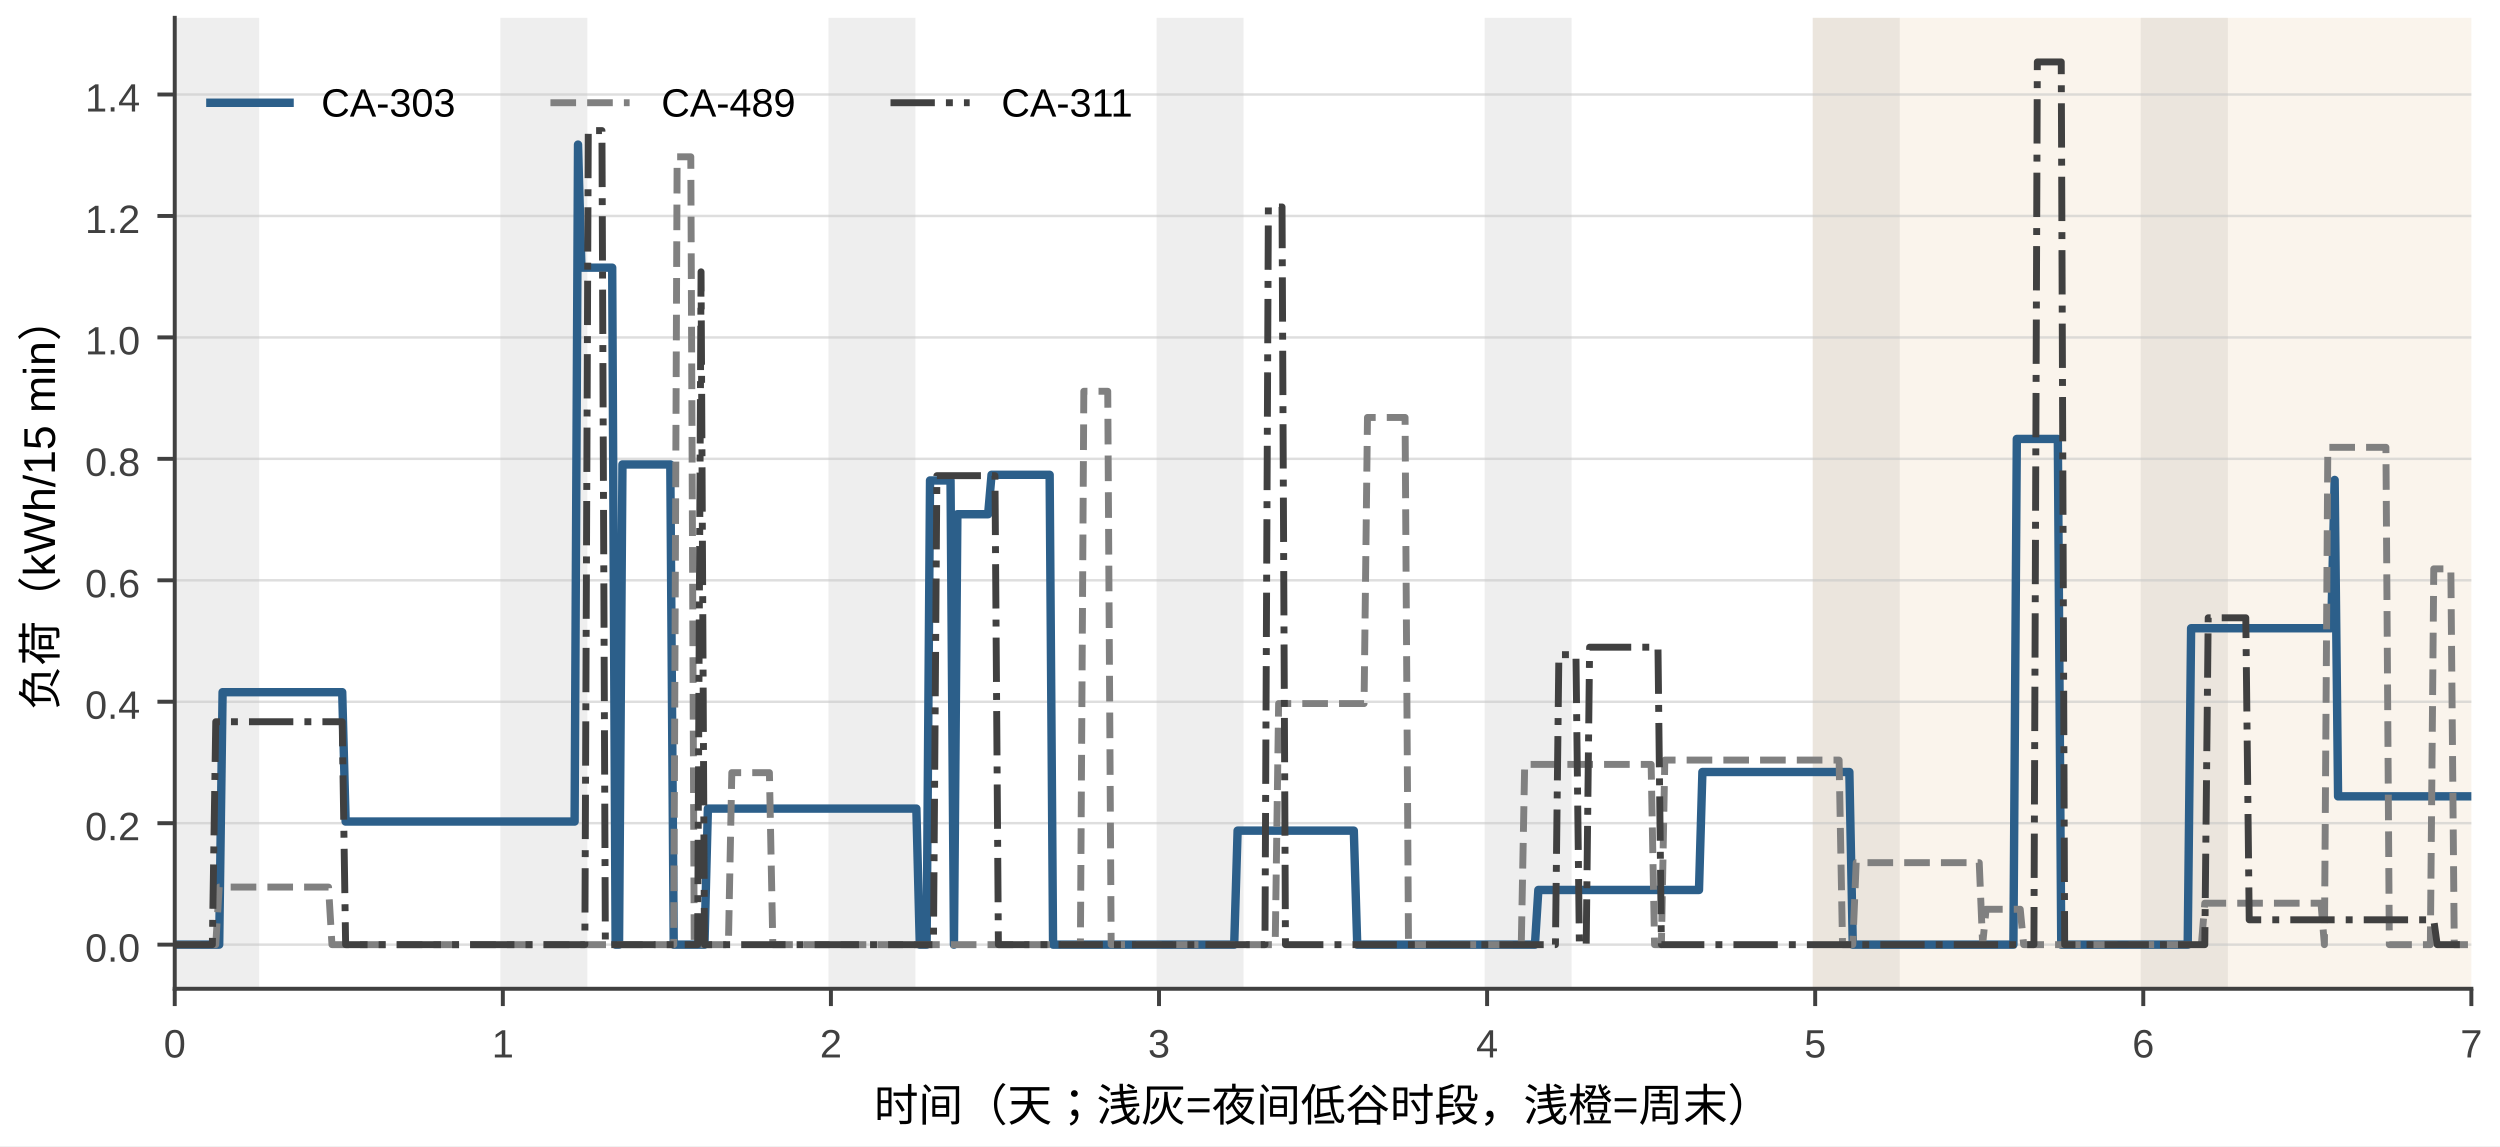
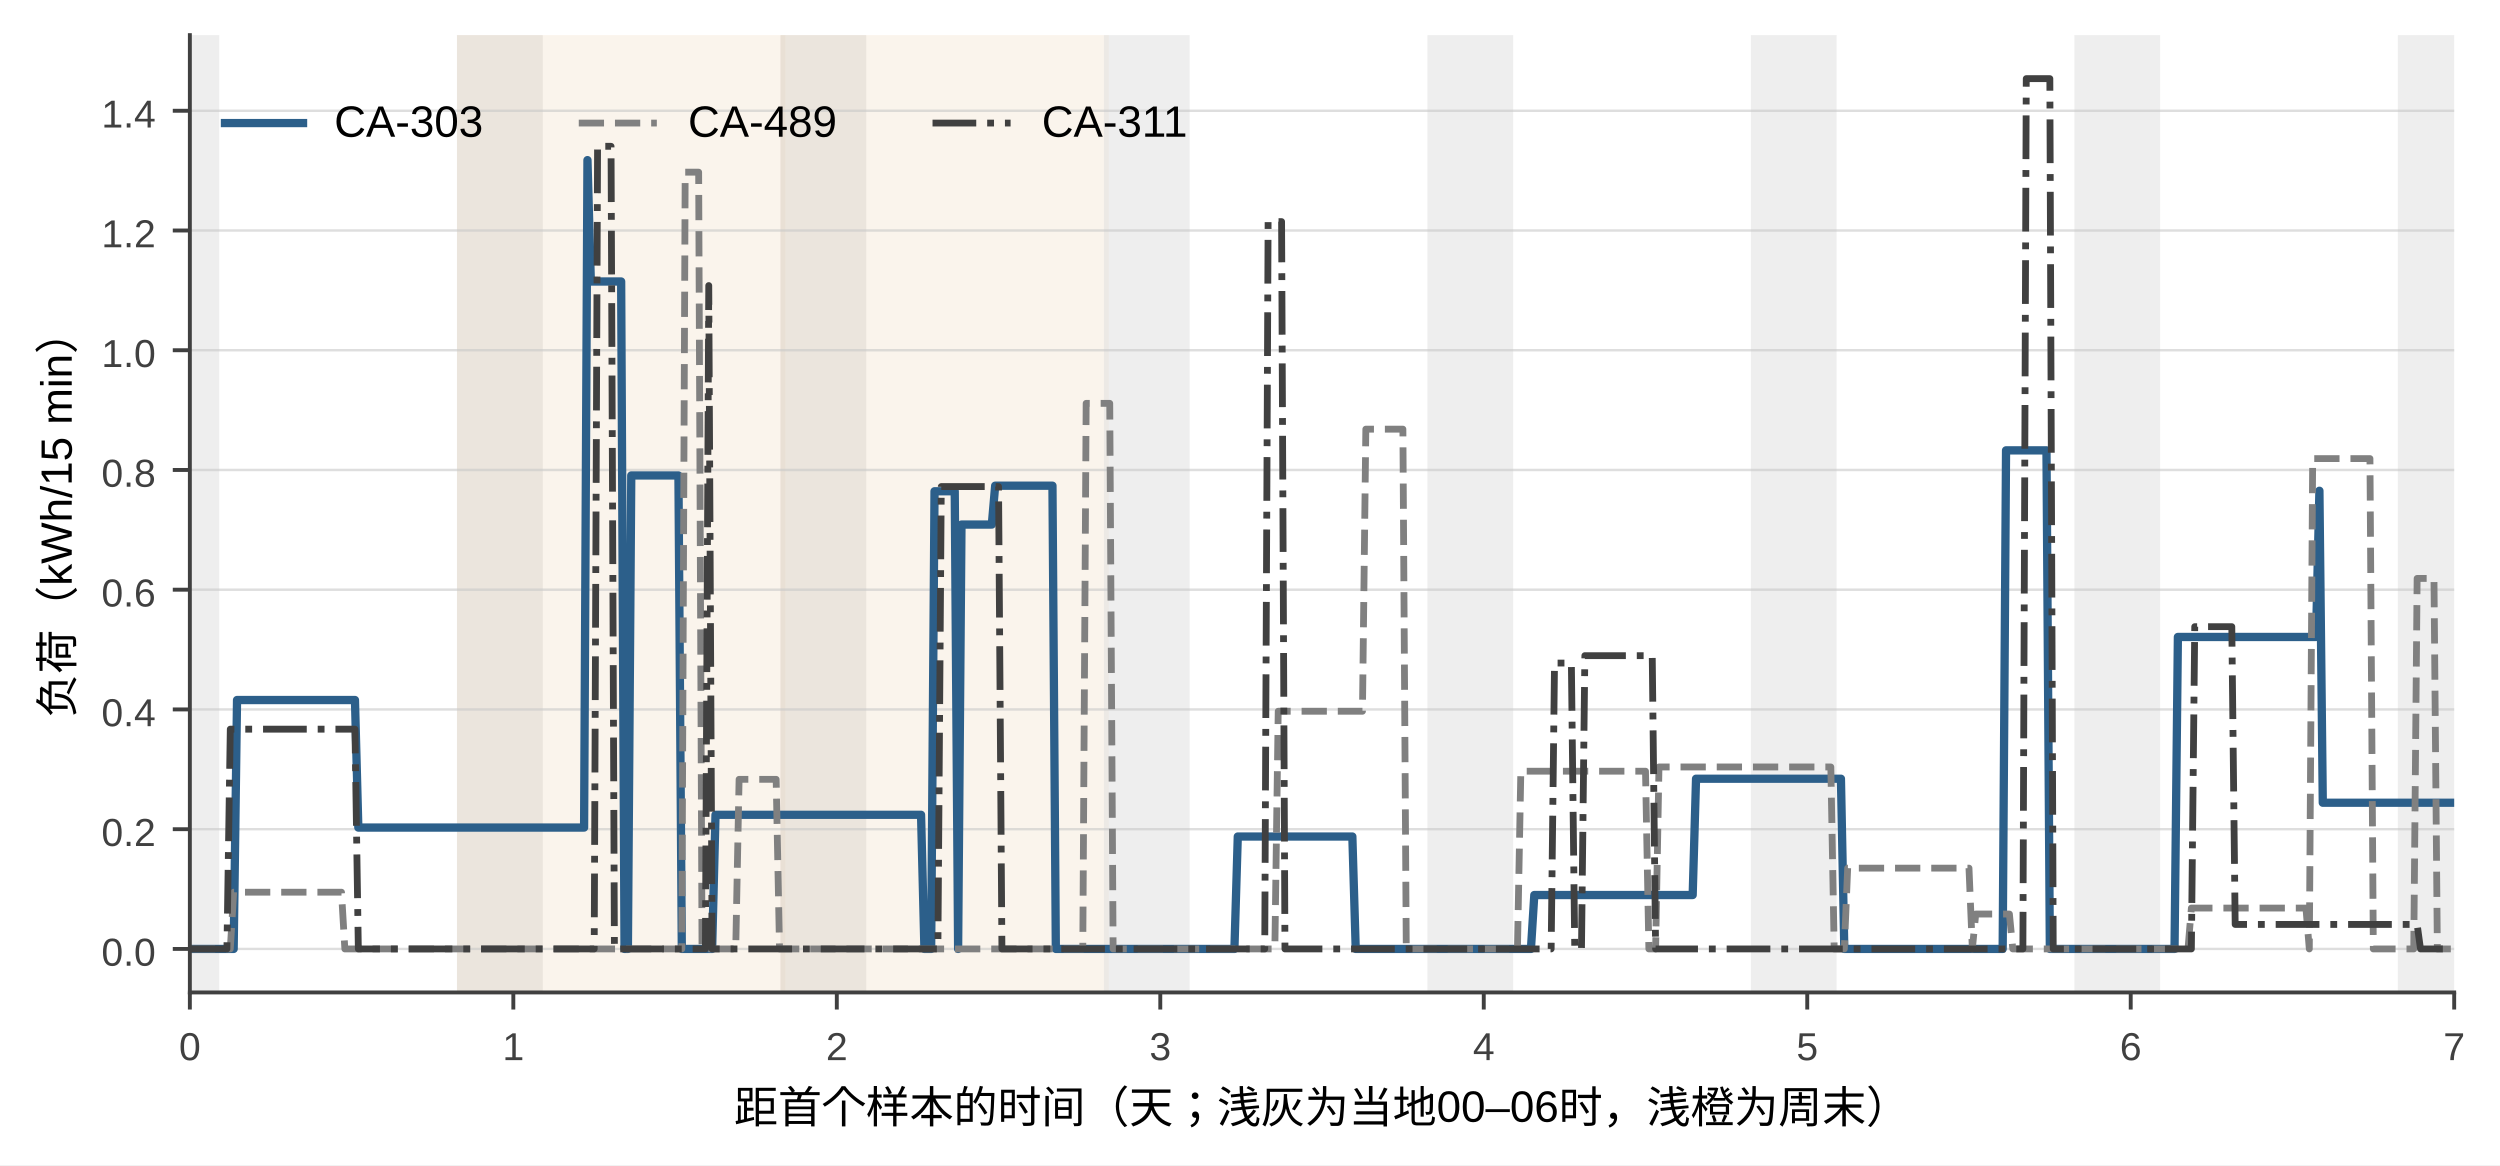
- <svg xmlns="http://www.w3.org/2000/svg" xmlns:xlink="http://www.w3.org/1999/xlink" width="505.2pt" height="231.6pt" viewBox="0 0 505.2 231.6" version="1.1">
+ <svg xmlns="http://www.w3.org/2000/svg" xmlns:xlink="http://www.w3.org/1999/xlink" width="512.4pt" height="238.8pt" viewBox="0 0 512.4 238.8" version="1.1">
  <defs>
    <style type="text/css">*{stroke-linejoin: round; stroke-linecap: butt}</style>
  </defs>
  <g id="figure_1">
    <g id="patch_1">
-       <path d="M 0 231.6 L 505.2 231.6 L 505.2 0 L 0 0 z " style="fill: #ffffff" />
+       <path d="M 0 238.8 L 512.4 238.8 L 512.4 0 L 0 0 z " style="fill: #ffffff" />
    </g>
    <g id="axes_1">
      <g id="patch_2">
-         <path d="M 35.312 199.811 L 499.411 199.811 L 499.411 3.6 L 35.312 3.6 z " style="fill: #ffffff" />
+         <path d="M 38.913 203.411 L 503.011 203.411 L 503.011 7.2 L 38.913 7.2 z " style="fill: #ffffff" />
      </g>
      <g id="patch_3">
-         <path d="M 35.312 199.811 L 51.887 199.811 L 51.887 3.6 L 35.312 3.6 z " clip-path="url(#p5f24e4c696)" style="fill: #e0e0e0; opacity: 0.55; stroke: #e0e0e0; stroke-linejoin: miter" />
+         <path d="M 27.863 203.411 L 44.437 203.411 L 44.437 7.2 L 27.863 7.2 z " clip-path="url(#p291796fb1d)" style="fill: #e0e0e0; opacity: 0.55; stroke: #e0e0e0; stroke-linejoin: miter" />
      </g>
      <g id="patch_4">
-         <path d="M 101.612 199.811 L 118.187 199.811 L 118.187 3.6 L 101.612 3.6 z " clip-path="url(#p5f24e4c696)" style="fill: #e0e0e0; opacity: 0.55; stroke: #e0e0e0; stroke-linejoin: miter" />
+         <path d="M 94.162 203.411 L 110.737 203.411 L 110.737 7.2 L 94.162 7.2 z " clip-path="url(#p291796fb1d)" style="fill: #e0e0e0; opacity: 0.55; stroke: #e0e0e0; stroke-linejoin: miter" />
      </g>
      <g id="patch_5">
-         <path d="M 167.912 199.811 L 184.487 199.811 L 184.487 3.6 L 167.912 3.6 z " clip-path="url(#p5f24e4c696)" style="fill: #e0e0e0; opacity: 0.55; stroke: #e0e0e0; stroke-linejoin: miter" />
+         <path d="M 94.162 203.411 L 160.462 203.411 L 160.462 7.2 L 94.162 7.2 z " clip-path="url(#p291796fb1d)" style="fill: #d08a3c; opacity: 0.1; stroke: #d08a3c; stroke-linejoin: miter" />
      </g>
      <g id="patch_6">
-         <path d="M 234.212 199.811 L 250.787 199.811 L 250.787 3.6 L 234.212 3.6 z " clip-path="url(#p5f24e4c696)" style="fill: #e0e0e0; opacity: 0.55; stroke: #e0e0e0; stroke-linejoin: miter" />
+         <path d="M 160.462 203.411 L 177.037 203.411 L 177.037 7.2 L 160.462 7.2 z " clip-path="url(#p291796fb1d)" style="fill: #e0e0e0; opacity: 0.55; stroke: #e0e0e0; stroke-linejoin: miter" />
      </g>
      <g id="patch_7">
-         <path d="M 300.512 199.811 L 317.087 199.811 L 317.087 3.6 L 300.512 3.6 z " clip-path="url(#p5f24e4c696)" style="fill: #e0e0e0; opacity: 0.55; stroke: #e0e0e0; stroke-linejoin: miter" />
+         <path d="M 160.462 203.411 L 226.762 203.411 L 226.762 7.2 L 160.462 7.2 z " clip-path="url(#p291796fb1d)" style="fill: #d08a3c; opacity: 0.1; stroke: #d08a3c; stroke-linejoin: miter" />
      </g>
      <g id="patch_8">
-         <path d="M 366.812 199.811 L 383.387 199.811 L 383.387 3.6 L 366.812 3.6 z " clip-path="url(#p5f24e4c696)" style="fill: #e0e0e0; opacity: 0.55; stroke: #e0e0e0; stroke-linejoin: miter" />
+         <path d="M 226.762 203.411 L 243.337 203.411 L 243.337 7.2 L 226.762 7.2 z " clip-path="url(#p291796fb1d)" style="fill: #e0e0e0; opacity: 0.55; stroke: #e0e0e0; stroke-linejoin: miter" />
      </g>
      <g id="patch_9">
-         <path d="M 433.112 199.811 L 449.687 199.811 L 449.687 3.6 L 433.112 3.6 z " clip-path="url(#p5f24e4c696)" style="fill: #e0e0e0; opacity: 0.55; stroke: #e0e0e0; stroke-linejoin: miter" />
+         <path d="M 293.062 203.411 L 309.637 203.411 L 309.637 7.2 L 293.062 7.2 z " clip-path="url(#p291796fb1d)" style="fill: #e0e0e0; opacity: 0.55; stroke: #e0e0e0; stroke-linejoin: miter" />
      </g>
      <g id="patch_10">
-         <path d="M 366.812 199.811 L 499.411 199.811 L 499.411 3.6 L 366.812 3.6 z " clip-path="url(#p5f24e4c696)" style="fill: #d08a3c; opacity: 0.1; stroke: #d08a3c; stroke-linejoin: miter" />
+         <path d="M 359.362 203.411 L 375.937 203.411 L 375.937 7.2 L 359.362 7.2 z " clip-path="url(#p291796fb1d)" style="fill: #e0e0e0; opacity: 0.55; stroke: #e0e0e0; stroke-linejoin: miter" />
+       </g>
+       <g id="patch_11">
+         <path d="M 425.662 203.411 L 442.237 203.411 L 442.237 7.2 L 425.662 7.2 z " clip-path="url(#p291796fb1d)" style="fill: #e0e0e0; opacity: 0.55; stroke: #e0e0e0; stroke-linejoin: miter" />
+       </g>
+       <g id="patch_12">
+         <path d="M 491.961 203.411 L 508.536 203.411 L 508.536 7.2 L 491.961 7.2 z " clip-path="url(#p291796fb1d)" style="fill: #e0e0e0; opacity: 0.55; stroke: #e0e0e0; stroke-linejoin: miter" />
      </g>
      <g id="matplotlib.axis_1">
        <g id="xtick_1">
          <g id="line2d_1">
            <defs>
-               <path id="m06a461e4dc" d="M 0 0 L 0 3.5 " style="stroke: #404040; stroke-width: 0.8" />
+               <path id="mdab8570b63" d="M 0 0 L 0 3.5 " style="stroke: #404040; stroke-width: 0.8" />
            </defs>
            <g>
-               <use xlink:href="#m06a461e4dc" x="35.312" y="199.811" style="fill: #404040; stroke: #404040; stroke-width: 0.8" />
+               <use xlink:href="#mdab8570b63" x="38.913" y="203.411" style="fill: #404040; stroke: #404040; stroke-width: 0.8" />
            </g>
          </g>
          <g id="text_1">
-             <text style="font-size: 8px; font-family: 'PingFang SC', 'Arial', 'Helvetica', 'DejaVu Sans', sans-serif; text-anchor: middle; fill: #404040" x="35.312" y="213.691" transform="rotate(-0 35.3125 213.6911)">0</text>
+             <text style="font-size: 8px; font-family: 'PingFang SC', 'Arial', 'Helvetica', 'DejaVu Sans', sans-serif; text-anchor: middle; fill: #404040" x="38.913" y="217.291" transform="rotate(-0 38.9125 217.2911)">0</text>
          </g>
        </g>
        <g id="xtick_2">
          <g id="line2d_2">
            <g>
-               <use xlink:href="#m06a461e4dc" x="101.612" y="199.811" style="fill: #404040; stroke: #404040; stroke-width: 0.8" />
+               <use xlink:href="#mdab8570b63" x="105.212" y="203.411" style="fill: #404040; stroke: #404040; stroke-width: 0.8" />
            </g>
          </g>
          <g id="text_2">
-             <text style="font-size: 8px; font-family: 'PingFang SC', 'Arial', 'Helvetica', 'DejaVu Sans', sans-serif; text-anchor: middle; fill: #404040" x="101.612" y="213.691" transform="rotate(-0 101.6123 213.6911)">1</text>
+             <text style="font-size: 8px; font-family: 'PingFang SC', 'Arial', 'Helvetica', 'DejaVu Sans', sans-serif; text-anchor: middle; fill: #404040" x="105.212" y="217.291" transform="rotate(-0 105.2123 217.2911)">1</text>
          </g>
        </g>
        <g id="xtick_3">
          <g id="line2d_3">
            <g>
-               <use xlink:href="#m06a461e4dc" x="167.912" y="199.811" style="fill: #404040; stroke: #404040; stroke-width: 0.8" />
+               <use xlink:href="#mdab8570b63" x="171.512" y="203.411" style="fill: #404040; stroke: #404040; stroke-width: 0.8" />
            </g>
          </g>
          <g id="text_3">
-             <text style="font-size: 8px; font-family: 'PingFang SC', 'Arial', 'Helvetica', 'DejaVu Sans', sans-serif; text-anchor: middle; fill: #404040" x="167.912" y="213.691" transform="rotate(-0 167.9122 213.6911)">2</text>
+             <text style="font-size: 8px; font-family: 'PingFang SC', 'Arial', 'Helvetica', 'DejaVu Sans', sans-serif; text-anchor: middle; fill: #404040" x="171.512" y="217.291" transform="rotate(-0 171.5122 217.2911)">2</text>
          </g>
        </g>
        <g id="xtick_4">
          <g id="line2d_4">
            <g>
-               <use xlink:href="#m06a461e4dc" x="234.212" y="199.811" style="fill: #404040; stroke: #404040; stroke-width: 0.8" />
+               <use xlink:href="#mdab8570b63" x="237.812" y="203.411" style="fill: #404040; stroke: #404040; stroke-width: 0.8" />
            </g>
          </g>
          <g id="text_4">
-             <text style="font-size: 8px; font-family: 'PingFang SC', 'Arial', 'Helvetica', 'DejaVu Sans', sans-serif; text-anchor: middle; fill: #404040" x="234.212" y="213.691" transform="rotate(-0 234.212 213.6911)">3</text>
+             <text style="font-size: 8px; font-family: 'PingFang SC', 'Arial', 'Helvetica', 'DejaVu Sans', sans-serif; text-anchor: middle; fill: #404040" x="237.812" y="217.291" transform="rotate(-0 237.812 217.2911)">3</text>
          </g>
        </g>
        <g id="xtick_5">
          <g id="line2d_5">
            <g>
-               <use xlink:href="#m06a461e4dc" x="300.512" y="199.811" style="fill: #404040; stroke: #404040; stroke-width: 0.8" />
+               <use xlink:href="#mdab8570b63" x="304.112" y="203.411" style="fill: #404040; stroke: #404040; stroke-width: 0.8" />
            </g>
          </g>
          <g id="text_5">
-             <text style="font-size: 8px; font-family: 'PingFang SC', 'Arial', 'Helvetica', 'DejaVu Sans', sans-serif; text-anchor: middle; fill: #404040" x="300.512" y="213.691" transform="rotate(-0 300.5119 213.6911)">4</text>
+             <text style="font-size: 8px; font-family: 'PingFang SC', 'Arial', 'Helvetica', 'DejaVu Sans', sans-serif; text-anchor: middle; fill: #404040" x="304.112" y="217.291" transform="rotate(-0 304.1119 217.2911)">4</text>
          </g>
        </g>
        <g id="xtick_6">
          <g id="line2d_6">
            <g>
-               <use xlink:href="#m06a461e4dc" x="366.812" y="199.811" style="fill: #404040; stroke: #404040; stroke-width: 0.8" />
+               <use xlink:href="#mdab8570b63" x="370.412" y="203.411" style="fill: #404040; stroke: #404040; stroke-width: 0.8" />
            </g>
          </g>
          <g id="text_6">
-             <text style="font-size: 8px; font-family: 'PingFang SC', 'Arial', 'Helvetica', 'DejaVu Sans', sans-serif; text-anchor: middle; fill: #404040" x="366.812" y="213.691" transform="rotate(-0 366.8117 213.6911)">5</text>
+             <text style="font-size: 8px; font-family: 'PingFang SC', 'Arial', 'Helvetica', 'DejaVu Sans', sans-serif; text-anchor: middle; fill: #404040" x="370.412" y="217.291" transform="rotate(-0 370.4117 217.2911)">5</text>
          </g>
        </g>
        <g id="xtick_7">
          <g id="line2d_7">
            <g>
-               <use xlink:href="#m06a461e4dc" x="433.112" y="199.811" style="fill: #404040; stroke: #404040; stroke-width: 0.8" />
+               <use xlink:href="#mdab8570b63" x="436.712" y="203.411" style="fill: #404040; stroke: #404040; stroke-width: 0.8" />
            </g>
          </g>
          <g id="text_7">
-             <text style="font-size: 8px; font-family: 'PingFang SC', 'Arial', 'Helvetica', 'DejaVu Sans', sans-serif; text-anchor: middle; fill: #404040" x="433.112" y="213.691" transform="rotate(-0 433.1116 213.6911)">6</text>
+             <text style="font-size: 8px; font-family: 'PingFang SC', 'Arial', 'Helvetica', 'DejaVu Sans', sans-serif; text-anchor: middle; fill: #404040" x="436.712" y="217.291" transform="rotate(-0 436.7116 217.2911)">6</text>
          </g>
        </g>
        <g id="xtick_8">
          <g id="line2d_8">
            <g>
-               <use xlink:href="#m06a461e4dc" x="499.411" y="199.811" style="fill: #404040; stroke: #404040; stroke-width: 0.8" />
+               <use xlink:href="#mdab8570b63" x="503.011" y="203.411" style="fill: #404040; stroke: #404040; stroke-width: 0.8" />
            </g>
          </g>
          <g id="text_8">
-             <text style="font-size: 8px; font-family: 'PingFang SC', 'Arial', 'Helvetica', 'DejaVu Sans', sans-serif; text-anchor: middle; fill: #404040" x="499.411" y="213.691" transform="rotate(-0 499.4114 213.6911)">7</text>
+             <text style="font-size: 8px; font-family: 'PingFang SC', 'Arial', 'Helvetica', 'DejaVu Sans', sans-serif; text-anchor: middle; fill: #404040" x="503.011" y="217.291" transform="rotate(-0 503.0114 217.2911)">7</text>
          </g>
        </g>
        <g id="text_9">
-           <text style="font-size: 9px; font-family: 'PingFang SC', 'Arial', 'Helvetica', 'DejaVu Sans', sans-serif; text-anchor: middle" x="267.362" y="226.551" transform="rotate(-0 267.3619 226.5511)">时间（天；浅灰=夜间低谷时段，浅橙=周末）</text>
+           <text style="font-size: 9px; font-family: 'PingFang SC', 'Arial', 'Helvetica', 'DejaVu Sans', sans-serif; text-anchor: middle" x="270.962" y="230.151" transform="rotate(-0 270.9619 230.1511)">距首个样本的时间（天；浅灰为当地00–06时，浅橙为周末）</text>
        </g>
      </g>
      <g id="matplotlib.axis_2">
        <g id="ytick_1">
          <g id="line2d_9">
-             <path d="M 35.312 190.892 L 499.411 190.892 " clip-path="url(#p5f24e4c696)" style="fill: none; stroke: #c8c8c8; stroke-opacity: 0.6; stroke-width: 0.5; stroke-linecap: square" />
+             <path d="M 38.913 194.492 L 503.011 194.492 " clip-path="url(#p291796fb1d)" style="fill: none; stroke: #c8c8c8; stroke-opacity: 0.6; stroke-width: 0.5; stroke-linecap: square" />
          </g>
          <g id="line2d_10">
            <defs>
-               <path id="m4a227e0c37" d="M 0 0 L -3.5 0 " style="stroke: #404040; stroke-width: 0.8" />
+               <path id="m88d0206916" d="M 0 0 L -3.5 0 " style="stroke: #404040; stroke-width: 0.8" />
            </defs>
            <g>
-               <use xlink:href="#m4a227e0c37" x="35.312" y="190.892" style="fill: #404040; stroke: #404040; stroke-width: 0.8" />
+               <use xlink:href="#m88d0206916" x="38.913" y="194.492" style="fill: #404040; stroke: #404040; stroke-width: 0.8" />
            </g>
          </g>
          <g id="text_10">
-             <text style="font-size: 8px; font-family: 'PingFang SC', 'Arial', 'Helvetica', 'DejaVu Sans', sans-serif; text-anchor: end; fill: #404040" x="28.312" y="194.332" transform="rotate(-0 28.3125 194.3324)">0.0</text>
+             <text style="font-size: 8px; font-family: 'PingFang SC', 'Arial', 'Helvetica', 'DejaVu Sans', sans-serif; text-anchor: end; fill: #404040" x="31.913" y="197.932" transform="rotate(-0 31.9125 197.9324)">0.0</text>
          </g>
        </g>
        <g id="ytick_2">
          <g id="line2d_11">
-             <path d="M 35.312 166.35 L 499.411 166.35 " clip-path="url(#p5f24e4c696)" style="fill: none; stroke: #c8c8c8; stroke-opacity: 0.6; stroke-width: 0.5; stroke-linecap: square" />
+             <path d="M 38.913 169.95 L 503.011 169.95 " clip-path="url(#p291796fb1d)" style="fill: none; stroke: #c8c8c8; stroke-opacity: 0.6; stroke-width: 0.5; stroke-linecap: square" />
          </g>
          <g id="line2d_12">
            <g>
-               <use xlink:href="#m4a227e0c37" x="35.312" y="166.35" style="fill: #404040; stroke: #404040; stroke-width: 0.8" />
+               <use xlink:href="#m88d0206916" x="38.913" y="169.95" style="fill: #404040; stroke: #404040; stroke-width: 0.8" />
            </g>
          </g>
          <g id="text_11">
-             <text style="font-size: 8px; font-family: 'PingFang SC', 'Arial', 'Helvetica', 'DejaVu Sans', sans-serif; text-anchor: end; fill: #404040" x="28.312" y="169.79" transform="rotate(-0 28.3125 169.7905)">0.2</text>
+             <text style="font-size: 8px; font-family: 'PingFang SC', 'Arial', 'Helvetica', 'DejaVu Sans', sans-serif; text-anchor: end; fill: #404040" x="31.913" y="173.39" transform="rotate(-0 31.9125 173.3905)">0.2</text>
          </g>
        </g>
        <g id="ytick_3">
          <g id="line2d_13">
-             <path d="M 35.312 141.809 L 499.411 141.809 " clip-path="url(#p5f24e4c696)" style="fill: none; stroke: #c8c8c8; stroke-opacity: 0.6; stroke-width: 0.5; stroke-linecap: square" />
+             <path d="M 38.913 145.409 L 503.011 145.409 " clip-path="url(#p291796fb1d)" style="fill: none; stroke: #c8c8c8; stroke-opacity: 0.6; stroke-width: 0.5; stroke-linecap: square" />
          </g>
          <g id="line2d_14">
            <g>
-               <use xlink:href="#m4a227e0c37" x="35.312" y="141.809" style="fill: #404040; stroke: #404040; stroke-width: 0.8" />
+               <use xlink:href="#m88d0206916" x="38.913" y="145.409" style="fill: #404040; stroke: #404040; stroke-width: 0.8" />
            </g>
          </g>
          <g id="text_12">
-             <text style="font-size: 8px; font-family: 'PingFang SC', 'Arial', 'Helvetica', 'DejaVu Sans', sans-serif; text-anchor: end; fill: #404040" x="28.312" y="145.249" transform="rotate(-0 28.3125 145.2486)">0.4</text>
+             <text style="font-size: 8px; font-family: 'PingFang SC', 'Arial', 'Helvetica', 'DejaVu Sans', sans-serif; text-anchor: end; fill: #404040" x="31.913" y="148.849" transform="rotate(-0 31.9125 148.8486)">0.4</text>
          </g>
        </g>
        <g id="ytick_4">
          <g id="line2d_15">
-             <path d="M 35.312 117.267 L 499.411 117.267 " clip-path="url(#p5f24e4c696)" style="fill: none; stroke: #c8c8c8; stroke-opacity: 0.6; stroke-width: 0.5; stroke-linecap: square" />
+             <path d="M 38.913 120.867 L 503.011 120.867 " clip-path="url(#p291796fb1d)" style="fill: none; stroke: #c8c8c8; stroke-opacity: 0.6; stroke-width: 0.5; stroke-linecap: square" />
          </g>
          <g id="line2d_16">
            <g>
-               <use xlink:href="#m4a227e0c37" x="35.312" y="117.267" style="fill: #404040; stroke: #404040; stroke-width: 0.8" />
+               <use xlink:href="#m88d0206916" x="38.913" y="120.867" style="fill: #404040; stroke: #404040; stroke-width: 0.8" />
            </g>
          </g>
          <g id="text_13">
-             <text style="font-size: 8px; font-family: 'PingFang SC', 'Arial', 'Helvetica', 'DejaVu Sans', sans-serif; text-anchor: end; fill: #404040" x="28.312" y="120.707" transform="rotate(-0 28.3125 120.7066)">0.6</text>
+             <text style="font-size: 8px; font-family: 'PingFang SC', 'Arial', 'Helvetica', 'DejaVu Sans', sans-serif; text-anchor: end; fill: #404040" x="31.913" y="124.307" transform="rotate(-0 31.9125 124.3066)">0.6</text>
          </g>
        </g>
        <g id="ytick_5">
          <g id="line2d_17">
-             <path d="M 35.312 92.725 L 499.411 92.725 " clip-path="url(#p5f24e4c696)" style="fill: none; stroke: #c8c8c8; stroke-opacity: 0.6; stroke-width: 0.5; stroke-linecap: square" />
+             <path d="M 38.913 96.325 L 503.011 96.325 " clip-path="url(#p291796fb1d)" style="fill: none; stroke: #c8c8c8; stroke-opacity: 0.6; stroke-width: 0.5; stroke-linecap: square" />
          </g>
          <g id="line2d_18">
            <g>
-               <use xlink:href="#m4a227e0c37" x="35.312" y="92.725" style="fill: #404040; stroke: #404040; stroke-width: 0.8" />
+               <use xlink:href="#m88d0206916" x="38.913" y="96.325" style="fill: #404040; stroke: #404040; stroke-width: 0.8" />
            </g>
          </g>
          <g id="text_14">
-             <text style="font-size: 8px; font-family: 'PingFang SC', 'Arial', 'Helvetica', 'DejaVu Sans', sans-serif; text-anchor: end; fill: #404040" x="28.312" y="96.165" transform="rotate(-0 28.3125 96.16473)">0.8</text>
+             <text style="font-size: 8px; font-family: 'PingFang SC', 'Arial', 'Helvetica', 'DejaVu Sans', sans-serif; text-anchor: end; fill: #404040" x="31.913" y="99.765" transform="rotate(-0 31.9125 99.76473)">0.8</text>
          </g>
        </g>
        <g id="ytick_6">
          <g id="line2d_19">
-             <path d="M 35.312 68.183 L 499.411 68.183 " clip-path="url(#p5f24e4c696)" style="fill: none; stroke: #c8c8c8; stroke-opacity: 0.6; stroke-width: 0.5; stroke-linecap: square" />
+             <path d="M 38.913 71.783 L 503.011 71.783 " clip-path="url(#p291796fb1d)" style="fill: none; stroke: #c8c8c8; stroke-opacity: 0.6; stroke-width: 0.5; stroke-linecap: square" />
          </g>
          <g id="line2d_20">
            <g>
-               <use xlink:href="#m4a227e0c37" x="35.312" y="68.183" style="fill: #404040; stroke: #404040; stroke-width: 0.8" />
+               <use xlink:href="#m88d0206916" x="38.913" y="71.783" style="fill: #404040; stroke: #404040; stroke-width: 0.8" />
            </g>
          </g>
          <g id="text_15">
-             <text style="font-size: 8px; font-family: 'PingFang SC', 'Arial', 'Helvetica', 'DejaVu Sans', sans-serif; text-anchor: end; fill: #404040" x="28.312" y="71.623" transform="rotate(-0 28.3125 71.62282)">1.0</text>
+             <text style="font-size: 8px; font-family: 'PingFang SC', 'Arial', 'Helvetica', 'DejaVu Sans', sans-serif; text-anchor: end; fill: #404040" x="31.913" y="75.223" transform="rotate(-0 31.9125 75.22281)">1.0</text>
          </g>
        </g>
        <g id="ytick_7">
          <g id="line2d_21">
-             <path d="M 35.312 43.641 L 499.411 43.641 " clip-path="url(#p5f24e4c696)" style="fill: none; stroke: #c8c8c8; stroke-opacity: 0.6; stroke-width: 0.5; stroke-linecap: square" />
+             <path d="M 38.913 47.241 L 503.011 47.241 " clip-path="url(#p291796fb1d)" style="fill: none; stroke: #c8c8c8; stroke-opacity: 0.6; stroke-width: 0.5; stroke-linecap: square" />
          </g>
          <g id="line2d_22">
            <g>
-               <use xlink:href="#m4a227e0c37" x="35.312" y="43.641" style="fill: #404040; stroke: #404040; stroke-width: 0.8" />
+               <use xlink:href="#m88d0206916" x="38.913" y="47.241" style="fill: #404040; stroke: #404040; stroke-width: 0.8" />
            </g>
          </g>
          <g id="text_16">
-             <text style="font-size: 8px; font-family: 'PingFang SC', 'Arial', 'Helvetica', 'DejaVu Sans', sans-serif; text-anchor: end; fill: #404040" x="28.312" y="47.081" transform="rotate(-0 28.3125 47.0809)">1.2</text>
+             <text style="font-size: 8px; font-family: 'PingFang SC', 'Arial', 'Helvetica', 'DejaVu Sans', sans-serif; text-anchor: end; fill: #404040" x="31.913" y="50.681" transform="rotate(-0 31.9125 50.6809)">1.2</text>
          </g>
        </g>
        <g id="ytick_8">
          <g id="line2d_23">
-             <path d="M 35.312 19.099 L 499.411 19.099 " clip-path="url(#p5f24e4c696)" style="fill: none; stroke: #c8c8c8; stroke-opacity: 0.6; stroke-width: 0.5; stroke-linecap: square" />
+             <path d="M 38.913 22.699 L 503.011 22.699 " clip-path="url(#p291796fb1d)" style="fill: none; stroke: #c8c8c8; stroke-opacity: 0.6; stroke-width: 0.5; stroke-linecap: square" />
          </g>
          <g id="line2d_24">
            <g>
-               <use xlink:href="#m4a227e0c37" x="35.312" y="19.099" style="fill: #404040; stroke: #404040; stroke-width: 0.8" />
+               <use xlink:href="#m88d0206916" x="38.913" y="22.699" style="fill: #404040; stroke: #404040; stroke-width: 0.8" />
            </g>
          </g>
          <g id="text_17">
-             <text style="font-size: 8px; font-family: 'PingFang SC', 'Arial', 'Helvetica', 'DejaVu Sans', sans-serif; text-anchor: end; fill: #404040" x="28.312" y="22.539" transform="rotate(-0 28.3125 22.53898)">1.4</text>
+             <text style="font-size: 8px; font-family: 'PingFang SC', 'Arial', 'Helvetica', 'DejaVu Sans', sans-serif; text-anchor: end; fill: #404040" x="31.913" y="26.139" transform="rotate(-0 31.9125 26.13898)">1.4</text>
          </g>
        </g>
        <g id="text_18">
-           <text style="font-size: 9px; font-family: 'PingFang SC', 'Arial', 'Helvetica', 'DejaVu Sans', sans-serif; text-anchor: middle" x="11.34" y="101.706" transform="rotate(-90 11.34 101.7055)">负荷（kWh/15 min）</text>
+           <text style="font-size: 9px; font-family: 'PingFang SC', 'Arial', 'Helvetica', 'DejaVu Sans', sans-serif; text-anchor: middle" x="14.94" y="105.306" transform="rotate(-90 14.94 105.3055)">负荷（kWh/15 min）</text>
        </g>
      </g>
      <g id="line2d_25">
-         <path d="M 35.312 190.892 L 44.291 190.892 L 44.981 139.876 L 69.153 139.876 L 69.844 166.018 L 116.115 166.018 L 116.806 29.219 L 117.497 54.094 L 123.712 54.094 L 124.403 190.892 L 125.094 190.892 L 125.784 93.854 L 135.453 93.854 L 136.144 190.892 L 142.359 190.892 L 143.05 163.401 L 185.178 163.401 L 185.868 190.892 L 187.25 190.892 L 187.94 97.09 L 192.084 97.09 L 192.775 190.892 L 193.465 103.916 L 199.681 103.916 L 200.371 95.949 L 212.112 95.949 L 212.803 190.892 L 249.406 190.892 L 250.096 167.855 L 273.578 167.855 L 274.268 190.892 L 310.181 190.892 L 310.871 179.843 L 343.331 179.843 L 344.021 156.007 L 373.718 156.007 L 374.409 190.892 L 406.868 190.892 L 407.558 88.704 L 415.846 88.704 L 416.537 190.892 L 442.09 190.892 L 442.78 126.952 L 471.096 126.952 L 471.786 96.987 L 472.477 160.928 L 498.721 160.928 L 498.721 160.928 " clip-path="url(#p5f24e4c696)" style="fill: none; stroke: #2c5f8a; stroke-width: 1.7; stroke-linecap: square" />
+         <path d="M 38.913 194.492 L 47.891 194.492 L 48.581 143.476 L 72.753 143.476 L 73.444 169.618 L 119.715 169.618 L 120.406 32.819 L 121.097 57.694 L 127.312 57.694 L 128.003 194.492 L 128.694 194.492 L 129.384 97.454 L 139.053 97.454 L 139.744 194.492 L 145.959 194.492 L 146.65 167.001 L 188.778 167.001 L 189.468 194.492 L 190.85 194.492 L 191.54 100.69 L 195.684 100.69 L 196.375 194.492 L 197.065 107.516 L 203.281 107.516 L 203.971 99.549 L 215.712 99.549 L 216.403 194.492 L 253.006 194.492 L 253.696 171.455 L 277.178 171.455 L 277.868 194.492 L 313.781 194.492 L 314.471 183.443 L 346.931 183.443 L 347.621 159.607 L 377.318 159.607 L 378.009 194.492 L 410.468 194.492 L 411.158 92.304 L 419.446 92.304 L 420.137 194.492 L 445.69 194.492 L 446.38 130.552 L 474.696 130.552 L 475.386 100.587 L 476.077 164.528 L 502.321 164.528 L 502.321 164.528 " clip-path="url(#p291796fb1d)" style="fill: none; stroke: #2c5f8a; stroke-width: 1.7; stroke-linecap: square" />
      </g>
      <g id="line2d_26">
-         <path d="M 35.312 190.892 L 43.6 190.892 L 44.291 179.265 L 66.391 179.265 L 67.081 190.892 L 136.144 190.892 L 136.834 31.689 L 139.597 31.689 L 140.287 190.892 L 147.193 190.892 L 147.884 156.135 L 155.481 156.135 L 156.172 190.892 L 218.328 190.892 L 219.018 79.073 L 223.853 79.073 L 224.543 190.892 L 257.693 190.892 L 258.384 142.177 L 275.649 142.177 L 276.34 84.36 L 283.937 84.36 L 284.628 190.892 L 307.418 190.892 L 308.109 154.464 L 333.662 154.464 L 334.352 190.892 L 335.734 190.892 L 336.424 153.598 L 371.646 153.598 L 372.337 190.892 L 374.409 190.892 L 375.099 174.33 L 399.962 174.33 L 400.652 190.892 L 401.343 183.742 L 408.249 183.742 L 408.94 190.892 L 444.852 190.892 L 445.543 182.52 L 469.024 182.52 L 469.715 190.892 L 470.405 90.393 L 482.146 90.393 L 482.836 190.892 L 491.124 190.892 L 491.815 114.956 L 495.268 114.956 L 495.958 190.892 L 498.721 190.892 L 498.721 190.892 " clip-path="url(#p5f24e4c696)" style="fill: none; stroke-dasharray: 5.18,2.24; stroke-dashoffset: 0; stroke: #808080; stroke-width: 1.4" />
+         <path d="M 38.913 194.492 L 47.2 194.492 L 47.891 182.865 L 69.991 182.865 L 70.681 194.492 L 139.744 194.492 L 140.434 35.289 L 143.197 35.289 L 143.887 194.492 L 150.793 194.492 L 151.484 159.735 L 159.081 159.735 L 159.772 194.492 L 221.928 194.492 L 222.618 82.673 L 227.453 82.673 L 228.143 194.492 L 261.293 194.492 L 261.984 145.777 L 279.249 145.777 L 279.94 87.96 L 287.537 87.96 L 288.228 194.492 L 311.018 194.492 L 311.709 158.064 L 337.262 158.064 L 337.952 194.492 L 339.334 194.492 L 340.024 157.198 L 375.246 157.198 L 375.937 194.492 L 378.009 194.492 L 378.699 177.93 L 403.562 177.93 L 404.252 194.492 L 404.943 187.342 L 411.849 187.342 L 412.54 194.492 L 448.452 194.492 L 449.143 186.12 L 472.624 186.12 L 473.315 194.492 L 474.005 93.993 L 485.746 93.993 L 486.436 194.492 L 494.724 194.492 L 495.415 118.556 L 498.868 118.556 L 499.558 194.492 L 502.321 194.492 L 502.321 194.492 " clip-path="url(#p291796fb1d)" style="fill: none; stroke-dasharray: 5.18,2.24; stroke-dashoffset: 0; stroke: #808080; stroke-width: 1.4" />
      </g>
      <g id="line2d_27">
-         <path d="M 35.312 190.892 L 42.909 190.892 L 43.6 145.848 L 69.153 145.848 L 69.844 190.892 L 118.187 190.892 L 118.878 26.388 L 121.64 26.388 L 122.331 190.892 L 140.978 190.892 L 141.668 54.93 L 142.359 190.892 L 188.631 190.892 L 189.322 96.127 L 201.062 96.127 L 201.753 190.892 L 255.621 190.892 L 256.312 41.825 L 259.074 41.825 L 259.765 190.892 L 314.324 190.892 L 315.015 132.299 L 318.468 132.299 L 319.159 190.892 L 320.54 190.892 L 321.231 130.782 L 335.043 130.782 L 335.734 190.892 L 411.012 190.892 L 411.702 12.519 L 416.537 12.519 L 417.227 190.892 L 445.543 190.892 L 446.233 124.844 L 453.83 124.844 L 454.521 185.87 L 491.815 185.87 L 492.505 190.892 L 498.721 190.892 L 498.721 190.892 " clip-path="url(#p5f24e4c696)" style="fill: none; stroke-dasharray: 8.96,2.24,1.4,2.24; stroke-dashoffset: 0; stroke: #404040; stroke-width: 1.4" />
-       </g>
-       <g id="patch_11">
-         <path d="M 35.312 199.811 L 35.312 3.6 " style="fill: none; stroke: #404040; stroke-width: 0.8; stroke-linejoin: miter; stroke-linecap: square" />
-       </g>
-       <g id="patch_12">
-         <path d="M 35.312 199.811 L 499.411 199.811 " style="fill: none; stroke: #404040; stroke-width: 0.8; stroke-linejoin: miter; stroke-linecap: square" />
+         <path d="M 38.913 194.492 L 46.509 194.492 L 47.2 149.448 L 72.753 149.448 L 73.444 194.492 L 121.787 194.492 L 122.478 29.988 L 125.24 29.988 L 125.931 194.492 L 144.578 194.492 L 145.268 58.53 L 145.959 194.492 L 192.231 194.492 L 192.922 99.727 L 204.662 99.727 L 205.353 194.492 L 259.221 194.492 L 259.912 45.425 L 262.674 45.425 L 263.365 194.492 L 317.924 194.492 L 318.615 135.899 L 322.068 135.899 L 322.759 194.492 L 324.14 194.492 L 324.831 134.382 L 338.643 134.382 L 339.334 194.492 L 414.612 194.492 L 415.302 16.119 L 420.137 16.119 L 420.827 194.492 L 449.143 194.492 L 449.833 128.444 L 457.43 128.444 L 458.121 189.47 L 495.415 189.47 L 496.105 194.492 L 502.321 194.492 L 502.321 194.492 " clip-path="url(#p291796fb1d)" style="fill: none; stroke-dasharray: 8.96,2.24,1.4,2.24; stroke-dashoffset: 0; stroke: #404040; stroke-width: 1.4" />
+       </g>
+       <g id="patch_13">
+         <path d="M 38.913 203.411 L 38.913 7.2 " style="fill: none; stroke: #404040; stroke-width: 0.8; stroke-linejoin: miter; stroke-linecap: square" />
+       </g>
+       <g id="patch_14">
+         <path d="M 38.913 203.411 L 503.011 203.411 " style="fill: none; stroke: #404040; stroke-width: 0.8; stroke-linejoin: miter; stroke-linecap: square" />
      </g>
      <g id="legend_1">
        <g id="line2d_28">
-           <path d="M 42.513 20.766 L 50.513 20.766 L 58.513 20.766 " style="fill: none; stroke: #2c5f8a; stroke-width: 1.7; stroke-linecap: square" />
+           <path d="M 46.112 25.226 L 54.112 25.226 L 62.112 25.226 " style="fill: none; stroke: #2c5f8a; stroke-width: 1.7; stroke-linecap: square" />
        </g>
        <g id="text_19">
-           <text style="font-size: 8px; font-family: 'PingFang SC', 'Arial', 'Helvetica', 'DejaVu Sans', sans-serif; text-anchor: start" x="64.912" y="23.566" transform="rotate(-0 64.9125 23.56633)">CA-303</text>
+           <text style="font-size: 9px; font-family: 'PingFang SC', 'Arial', 'Helvetica', 'DejaVu Sans', sans-serif; text-anchor: start" x="68.513" y="28.026" transform="rotate(-0 68.5125 28.02633)">CA-303</text>
        </g>
        <g id="line2d_29">
-           <path d="M 111.233 20.766 L 119.233 20.766 L 127.233 20.766 " style="fill: none; stroke-dasharray: 5.18,2.24; stroke-dashoffset: 0; stroke: #808080; stroke-width: 1.4" />
+           <path d="M 118.623 25.226 L 126.623 25.226 L 134.623 25.226 " style="fill: none; stroke-dasharray: 5.18,2.24; stroke-dashoffset: 0; stroke: #808080; stroke-width: 1.4" />
        </g>
        <g id="text_20">
-           <text style="font-size: 8px; font-family: 'PingFang SC', 'Arial', 'Helvetica', 'DejaVu Sans', sans-serif; text-anchor: start" x="133.632" y="23.566" transform="rotate(-0 133.6325 23.56633)">CA-489</text>
+           <text style="font-size: 9px; font-family: 'PingFang SC', 'Arial', 'Helvetica', 'DejaVu Sans', sans-serif; text-anchor: start" x="141.023" y="28.026" transform="rotate(-0 141.0225 28.02633)">CA-489</text>
        </g>
        <g id="line2d_30">
-           <path d="M 179.952 20.766 L 187.952 20.766 L 195.952 20.766 " style="fill: none; stroke-dasharray: 8.96,2.24,1.4,2.24; stroke-dashoffset: 0; stroke: #404040; stroke-width: 1.4" />
+           <path d="M 191.132 25.226 L 199.132 25.226 L 207.132 25.226 " style="fill: none; stroke-dasharray: 8.96,2.24,1.4,2.24; stroke-dashoffset: 0; stroke: #404040; stroke-width: 1.4" />
        </g>
        <g id="text_21">
-           <text style="font-size: 8px; font-family: 'PingFang SC', 'Arial', 'Helvetica', 'DejaVu Sans', sans-serif; text-anchor: start" x="202.352" y="23.566" transform="rotate(-0 202.3525 23.56633)">CA-311</text>
+           <text style="font-size: 9px; font-family: 'PingFang SC', 'Arial', 'Helvetica', 'DejaVu Sans', sans-serif; text-anchor: start" x="213.532" y="28.026" transform="rotate(-0 213.5325 28.02633)">CA-311</text>
        </g>
      </g>
    </g>
  </g>
  <defs>
-     <clipPath id="p5f24e4c696">
-       <rect x="35.312" y="3.6" width="464.099" height="196.211" />
+     <clipPath id="p291796fb1d">
+       <rect x="38.913" y="7.2" width="464.099" height="196.211" />
    </clipPath>
  </defs>
</svg>
